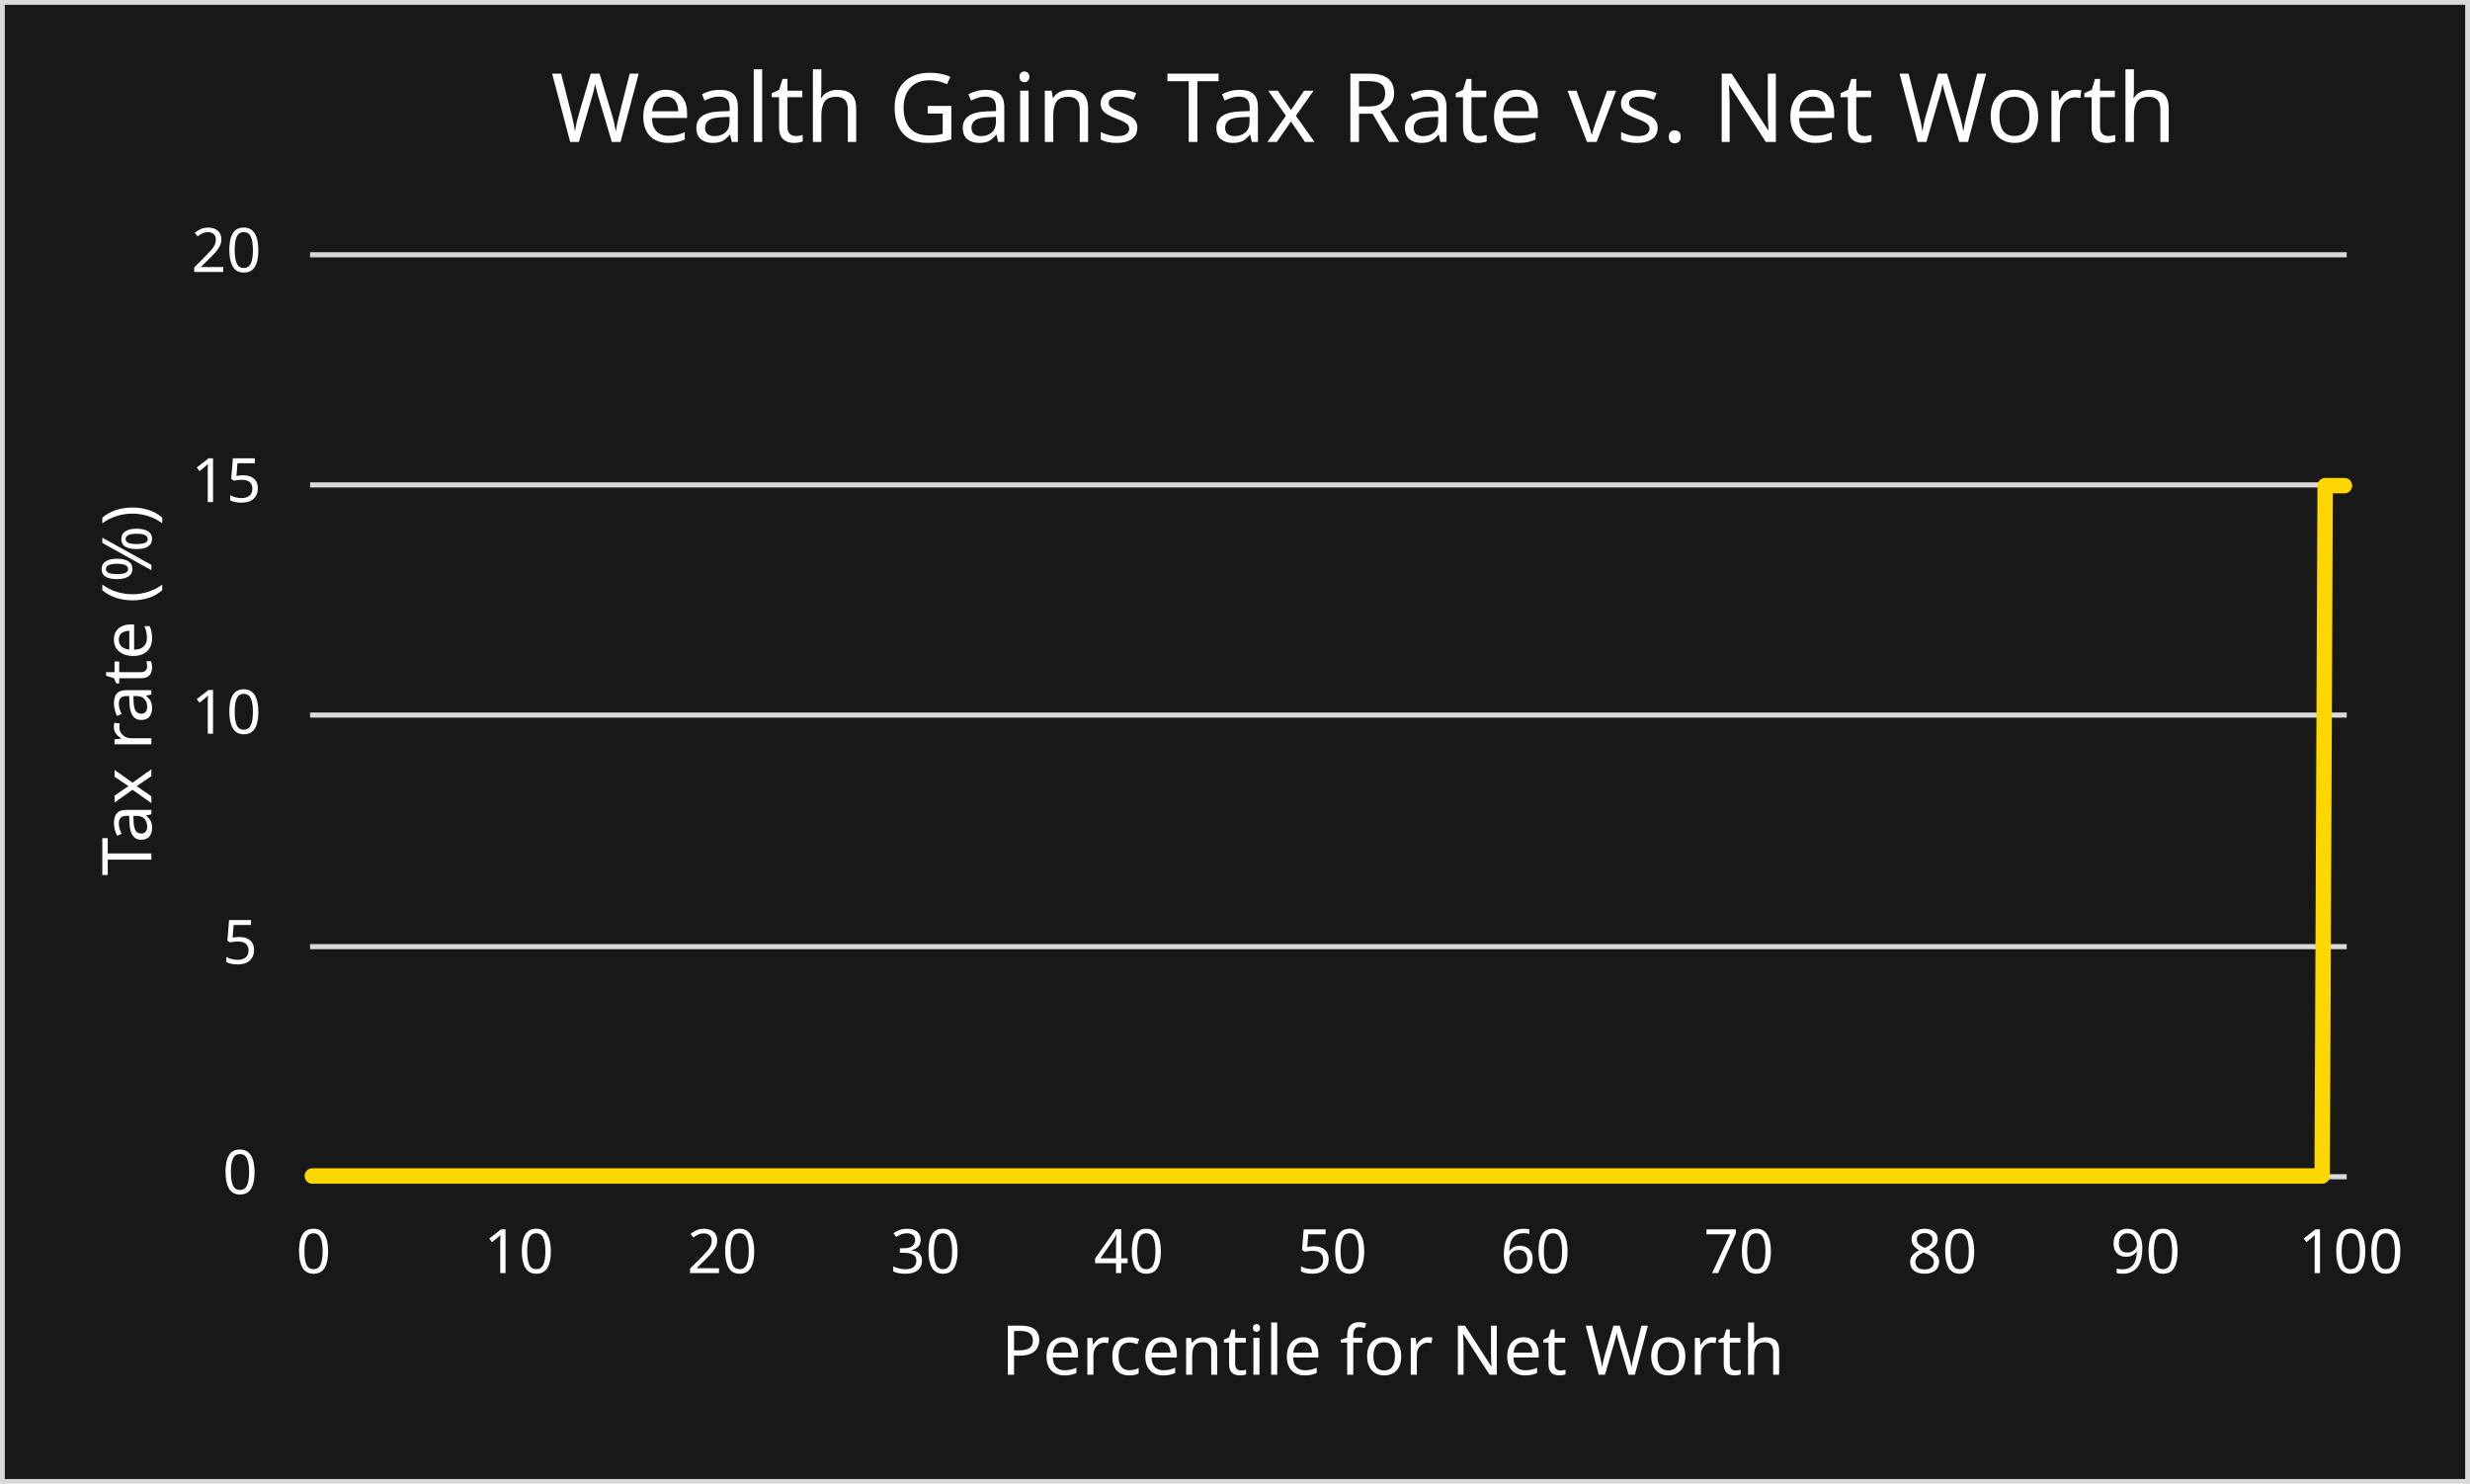
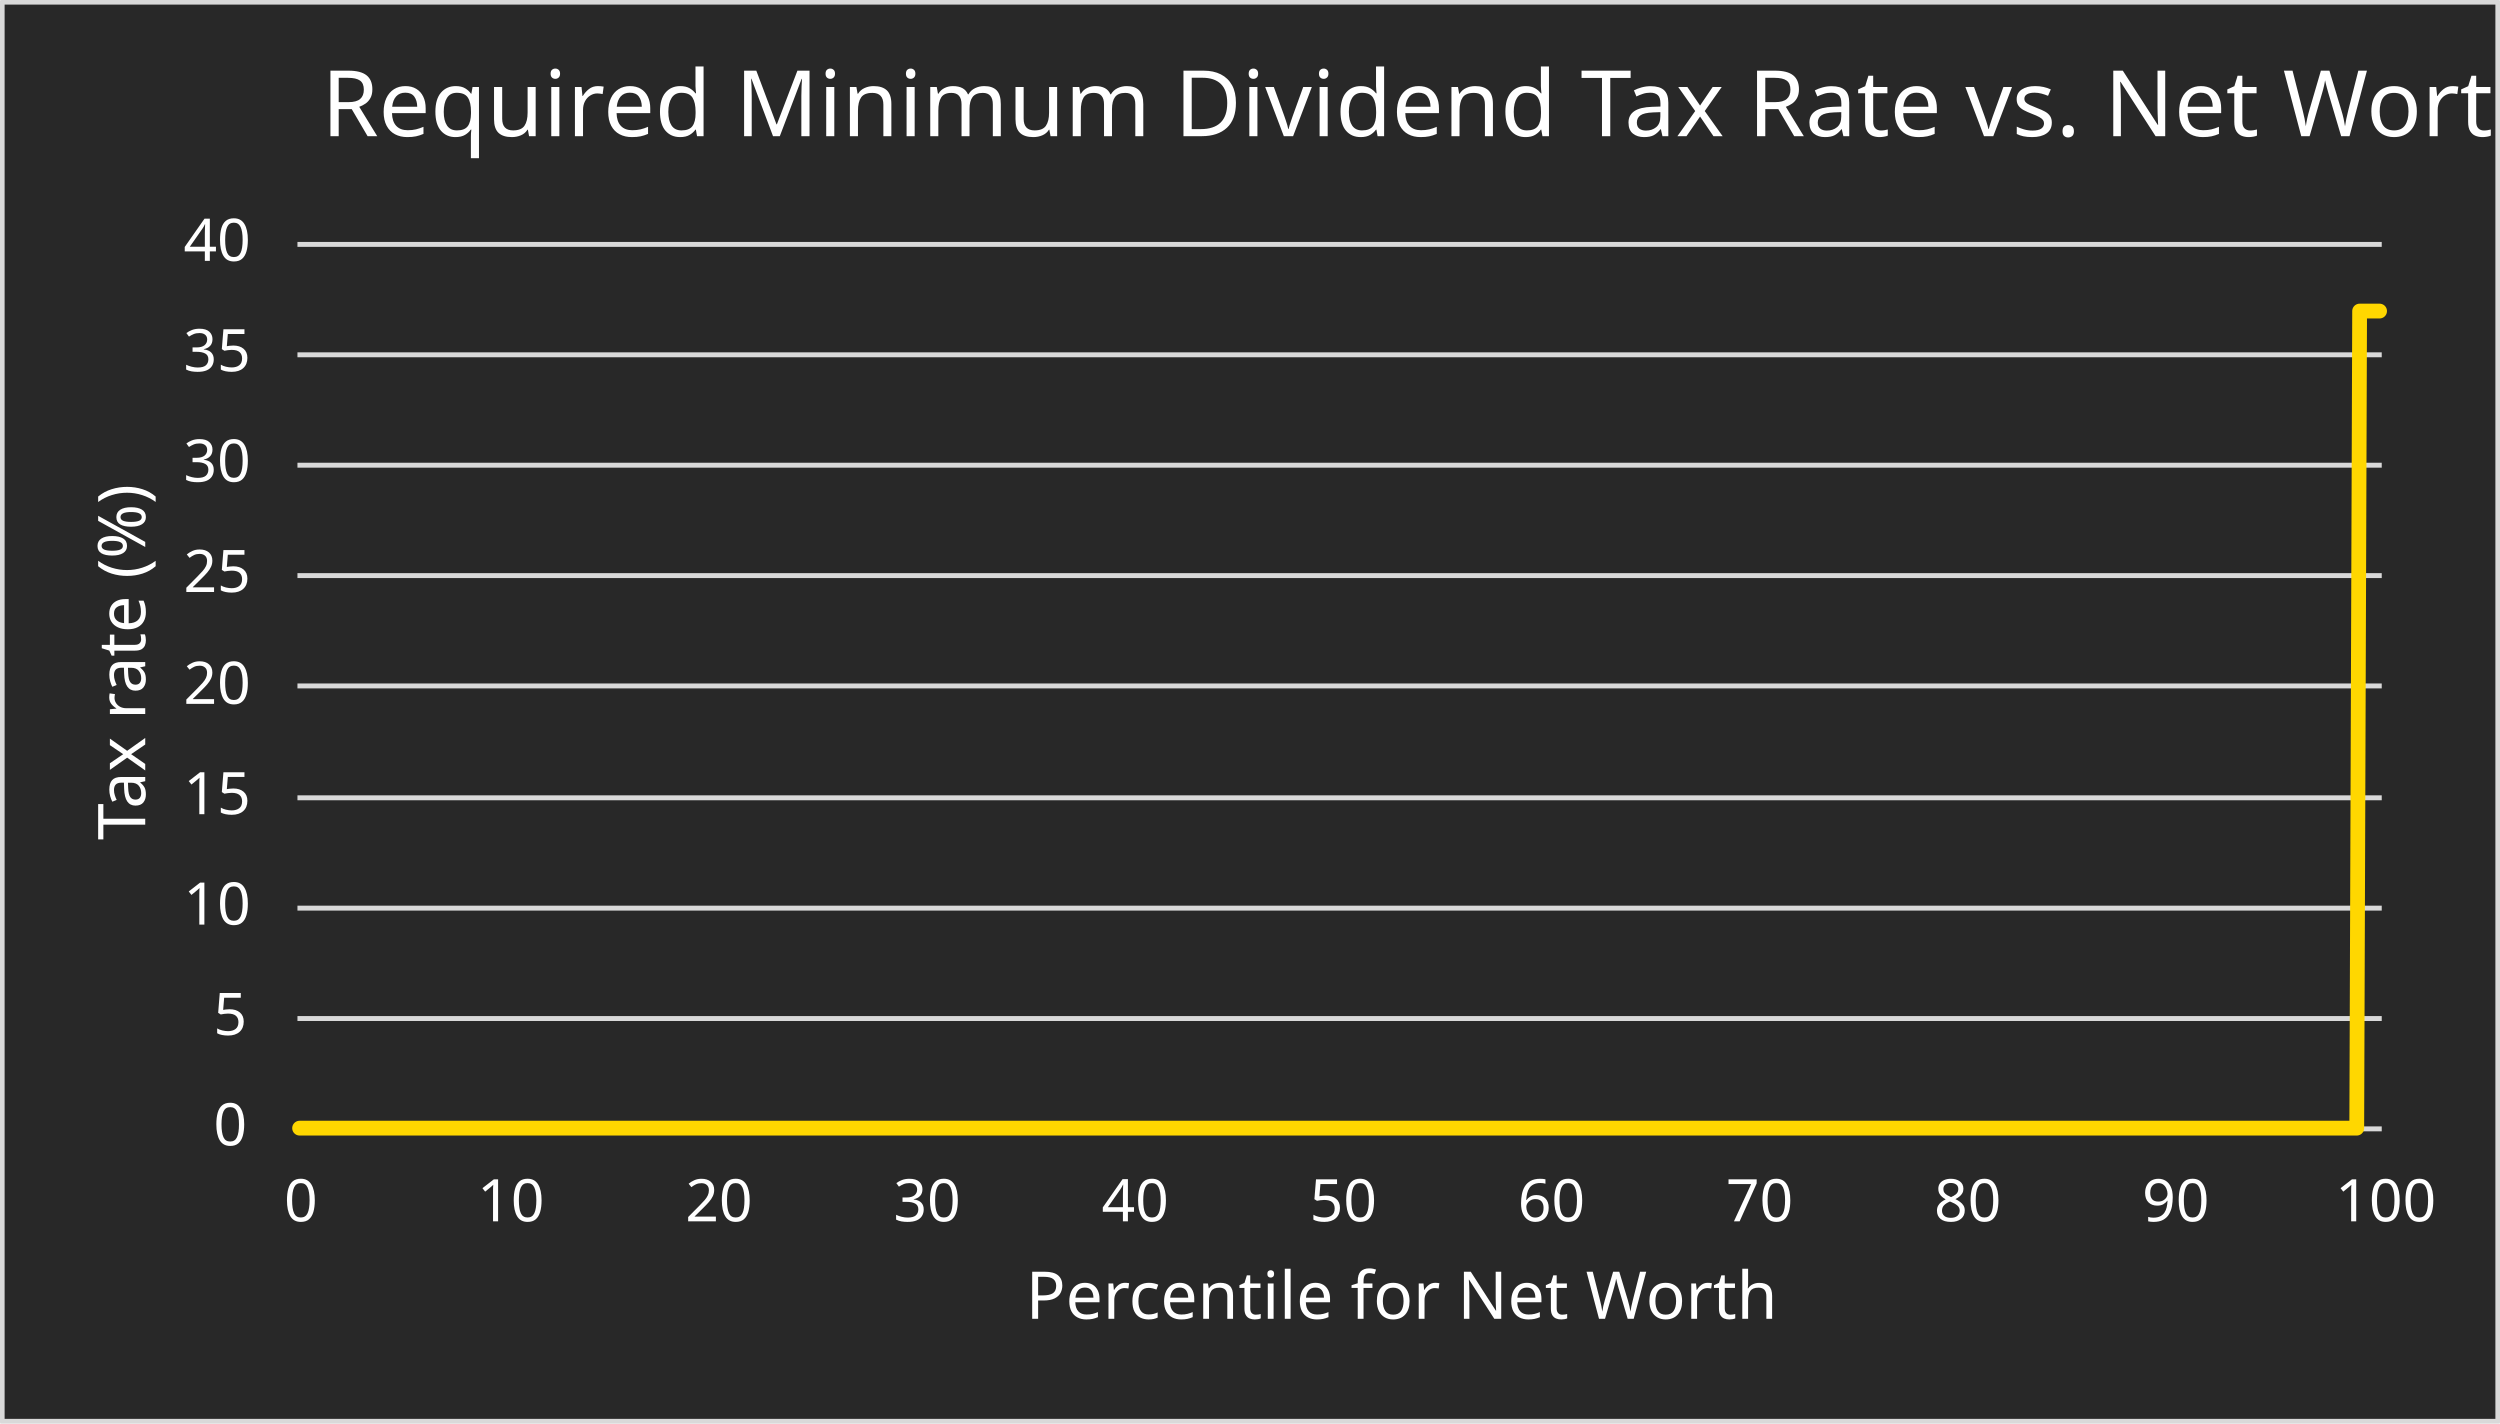
- <svg xmlns="http://www.w3.org/2000/svg" width="1653" height="993" xml:space="preserve" overflow="hidden">
+ <svg xmlns="http://www.w3.org/2000/svg" width="1744" height="993" xml:space="preserve" overflow="hidden">
  <defs>
    <clipPath id="clip0">
-       <rect x="616" y="173" width="1653" height="993" />
+       <rect x="616" y="173" width="1744" height="993" />
    </clipPath>
  </defs>
  <g clip-path="url(#clip0)" transform="translate(-616 -173)">
-     <rect x="617" y="174" width="1650" height="990" fill="#181818" />
+     <rect x="617" y="174" width="1741" height="990" fill="#282828" />
    <g>
-       <path d="M823.5 806.527 2186.5 806.527M823.5 651.522 2186.5 651.522M823.5 497.517 2186.5 497.517M823.5 343.5 2186.5 343.5" stroke="#D9D9D9" stroke-width="3.438" stroke-linejoin="round" stroke-miterlimit="10" fill="none" />
+       <path d="M823.5 883.529 2277.5 883.529M823.5 806.527 2277.5 806.527M823.5 729.524 2277.5 729.524M823.5 651.522 2277.5 651.522M823.5 574.519 2277.5 574.519M823.5 497.517 2277.5 497.517M823.5 420.514 2277.5 420.514M823.5 343.5 2277.5 343.5" stroke="#D9D9D9" stroke-width="3.438" stroke-linejoin="round" stroke-miterlimit="10" fill="none" />
    </g>
    <g>
-       <path d="M823.5 960.5 2186.5 960.5" stroke="#D9D9D9" stroke-width="3.438" stroke-linejoin="round" stroke-miterlimit="10" fill="none" fill-rule="evenodd" />
+       <path d="M823.5 960.5 2277.5 960.5" stroke="#D9D9D9" stroke-width="3.438" stroke-linejoin="round" stroke-miterlimit="10" fill="none" fill-rule="evenodd" />
    </g>
    <g>
-       <path d="M825 960 826.027 960 827.027 960 829.027 960 830.027 960 831.027 960 833.027 960 834.027 960 835.027 960 837.027 960 838.027 960 840.028 960 841.028 960 842.028 960 844.028 960 845.028 960 846.028 960 848.028 960 849.028 960 850.028 960 852.028 960 853.028 960 854.028 960 856.028 960 857.028 960 859.028 960 860.028 960 861.028 960 863.028 960 864.028 960 865.028 960 867.028 960 868.029 960 869.029 960 871.029 960 872.029 960 874.029 960 875.029 960 876.029 960 878.029 960 879.029 960 880.029 960 882.029 960 883.029 960 884.029 960 886.029 960 887.029 960 889.029 960 890.029 960 891.029 960 893.029 960 894.029 960 895.029 960 897.029 960 898.029 960 899.029 960 901.03 960 902.03 960 903.03 960 905.03 960 906.03 960 908.03 960 909.03 960 910.03 960 912.03 960 913.03 960 914.03 960 916.03 960 917.03 960 918.03 960 920.03 960 921.03 960 923.03 960 924.03 960 925.03 960 927.03 960 928.03 960 929.03 960 931.031 960 932.031 960 933.031 960 935.031 960 936.031 960 937.031 960 939.031 960 940.031 960 942.031 960 943.031 960 944.031 960 946.031 960 947.031 960 948.031 960 950.031 960 951.031 960 952.031 960 954.031 960 955.031 960 957.031 960 958.031 960 959.031 960 961.031 960 962.032 960 963.032 960 965.032 960 966.032 960 967.032 960 969.032 960 970.032 960 972.032 960 973.032 960 974.032 960 976.032 960 977.032 960 978.032 960 980.032 960 981.032 960 982.032 960 984.032 960 985.032 960 986.032 960 988.032 960 989.032 960 991.033 960 992.033 960 993.033 960 995.033 960 996.033 960 997.033 960 999.033 960 1000.03 960 1001.03 960 1003.03 960 1004.03 960 1006.03 960 1007.03 960 1008.03 960 1010.03 960 1011.03 960 1012.03 960 1014.03 960 1015.03 960 1016.03 960 1018.03 960 1019.03 960 1020.03 960 1022.03 960 1023.03 960 1025.03 960 1026.03 960 1027.03 960 1029.03 960 1030.03 960 1031.03 960 1033.03 960 1034.03 960 1035.03 960 1037.03 960 1038.03 960 1040.03 960 1041.03 960 1042.03 960 1044.03 960 1045.03 960 1046.03 960 1048.03 960 1049.03 960 1050.03 960 1052.03 960 1053.03 960 1055.03 960 1056.03 960 1057.03 960 1059.03 960 1060.03 960 1061.03 960 1063.03 960 1064.03 960 1065.03 960 1067.04 960 1068.04 960 1069.04 960 1071.04 960 1072.04 960 1074.04 960 1075.04 960 1076.04 960 1078.04 960 1079.04 960 1080.04 960 1082.04 960 1083.04 960 1084.04 960 1086.04 960 1087.04 960 1089.04 960 1090.04 960 1091.04 960 1093.04 960 1094.04 960 1095.04 960 1097.04 960 1098.04 960 1099.04 960 1101.04 960 1102.04 960 1104.04 960 1105.04 960 1106.04 960 1108.04 960 1109.04 960 1110.04 960 1112.04 960 1113.04 960 1114.04 960 1116.04 960 1117.04 960 1118.04 960 1120.04 960 1121.04 960 1123.04 960 1124.04 960 1125.04 960 1127.04 960 1128.04 960 1129.04 960 1131.04 960 1132.04 960 1133.04 960 1135.04 960 1136.04 960 1138.04 960 1139.04 960 1140.04 960 1142.04 960 1143.04 960 1144.04 960 1146.04 960 1147.04 960 1148.04 960 1150.04 960 1151.04 960 1152.04 960 1154.04 960 1155.04 960 1157.04 960 1158.04 960 1159.04 960 1161.04 960 1162.04 960 1163.04 960 1165.04 960 1166.04 960 1167.04 960 1169.04 960 1170.04 960 1172.04 960 1173.04 960 1174.04 960 1176.04 960 1177.04 960 1178.04 960 1180.04 960 1181.04 960 1182.04 960 1184.04 960 1185.04 960 1187.04 960 1188.04 960 1189.04 960 1191.04 960 1192.04 960 1193.04 960 1195.04 960 1196.04 960 1197.04 960 1199.04 960 1200.04 960 1201.04 960 1203.04 960 1204.04 960 1206.04 960 1207.04 960 1208.04 960 1210.04 960 1211.04 960 1212.04 960 1214.04 960 1215.04 960 1216.04 960 1218.04 960 1219.04 960 1221.04 960 1222.04 960 1223.04 960 1225.04 960 1226.04 960 1227.04 960 1229.04 960 1230.04 960 1231.04 960 1233.04 960 1234.04 960 1236.04 960 1237.04 960 1238.04 960 1240.04 960 1241.04 960 1242.04 960 1244.04 960 1245.04 960 1246.04 960 1248.04 960 1249.04 960 1250.04 960 1252.04 960 1253.04 960 1255.04 960 1256.04 960 1257.04 960 1259.04 960 1260.04 960 1261.04 960 1263.04 960 1264.04 960 1265.04 960 1267.04 960 1268.04 960 1270.04 960 1271.04 960 1272.04 960 1274.04 960 1275.04 960 1276.04 960 1278.04 960 1279.04 960 1280.04 960 1282.04 960 1283.04 960 1284.04 960 1286.04 960 1287.04 960 1289.04 960 1290.04 960 1291.04 960 1293.04 960 1294.04 960 1295.04 960 1297.04 960 1298.04 960 1299.04 960 1301.04 960 1302.04 960 1304.04 960 1305.04 960 1306.04 960 1308.04 960 1309.04 960 1310.04 960 1312.04 960 1313.04 960 1314.04 960 1316.04 960 1317.04 960 1319.04 960 1320.04 960 1321.04 960 1323.04 960 1324.04 960 1325.04 960 1327.04 960 1328.04 960 1329.04 960 1331.04 960 1332.04 960 1333.04 960 1335.04 960 1336.04 960 1338.04 960 1339.04 960 1340.04 960 1342.04 960 1343.04 960 1344.04 960 1346.04 960 1347.04 960 1348.04 960 1350.04 960 1351.04 960 1353.04 960 1354.04 960 1355.04 960 1357.04 960 1358.04 960 1359.04 960 1361.04 960 1362.04 960 1363.04 960 1365.04 960 1366.04 960 1367.04 960 1369.04 960 1370.04 960 1372.04 960 1373.05 960 1374.05 960 1376.05 960 1377.05 960 1378.05 960 1380.05 960 1381.05 960 1382.05 960 1384.05 960 1385.05 960 1387.05 960 1388.05 960 1389.05 960 1391.05 960 1392.05 960 1393.05 960 1395.05 960 1396.05 960 1397.05 960 1399.05 960 1400.05 960 1402.05 960 1403.05 960 1404.05 960 1406.05 960 1407.05 960 1408.05 960 1410.05 960 1411.05 960 1412.05 960 1414.05 960 1415.05 960 1416.05 960 1418.05 960 1419.05 960 1421.05 960 1422.05 960 1423.05 960 1425.05 960 1426.05 960 1427.05 960 1429.05 960 1430.05 960 1431.05 960 1433.05 960 1434.05 960 1436.05 960 1437.05 960 1438.05 960 1440.05 960 1441.05 960 1442.05 960 1444.05 960 1445.05 960 1446.05 960 1448.05 960 1449.05 960 1451.05 960 1452.05 960 1453.05 960 1455.05 960 1456.05 960 1457.05 960 1459.05 960 1460.05 960 1461.05 960 1463.05 960 1464.05 960 1465.05 960 1467.05 960 1468.05 960 1470.05 960 1471.05 960 1472.05 960 1474.05 960 1475.05 960 1476.05 960 1478.05 960 1479.05 960 1480.05 960 1482.05 960 1483.05 960 1485.05 960 1486.05 960 1487.05 960 1489.05 960 1490.05 960 1491.05 960 1493.05 960 1494.05 960 1495.05 960 1497.05 960 1498.05 960 1499.05 960 1501.05 960 1502.05 960 1504.05 960 1505.05 960 1506.05 960 1508.05 960 1509.05 960 1510.05 960 1512.05 960 1513.05 960 1514.05 960 1516.05 960 1517.05 960 1519.05 960 1520.05 960 1521.05 960 1523.05 960 1524.05 960 1525.05 960 1527.05 960 1528.05 960 1529.05 960 1531.05 960 1532.05 960 1534.05 960 1535.05 960 1536.05 960 1538.05 960 1539.05 960 1540.05 960 1542.05 960 1543.05 960 1544.05 960 1546.05 960 1547.05 960 1548.05 960 1550.05 960 1551.05 960 1553.05 960 1554.05 960 1555.05 960 1557.05 960 1558.05 960 1559.05 960 1561.05 960 1562.05 960 1563.05 960 1565.05 960 1566.05 960 1568.05 960 1569.05 960 1570.05 960 1572.05 960 1573.05 960 1574.05 960 1576.05 960 1577.05 960 1578.05 960 1580.05 960 1581.05 960 1582.05 960 1584.05 960 1585.05 960 1587.05 960 1588.05 960 1589.05 960 1591.05 960 1592.05 960 1593.05 960 1595.05 960 1596.05 960 1597.05 960 1599.05 960 1600.05 960 1602.05 960 1603.05 960 1604.05 960 1606.05 960 1607.05 960 1608.05 960 1610.05 960 1611.05 960 1612.05 960 1614.05 960 1615.05 960 1617.05 960 1618.05 960 1619.05 960 1621.05 960 1622.05 960 1623.05 960 1625.05 960 1626.05 960 1627.05 960 1629.05 960 1630.05 960 1631.05 960 1633.05 960 1634.05 960 1636.05 960 1637.05 960 1638.05 960 1640.05 960 1641.05 960 1642.05 960 1644.05 960 1645.05 960 1646.05 960 1648.05 960 1649.05 960 1651.05 960 1652.05 960 1653.05 960 1655.05 960 1656.05 960 1657.05 960 1659.05 960 1660.05 960 1661.05 960 1663.05 960 1664.05 960 1666.05 960 1667.05 960 1668.05 960 1670.05 960 1671.05 960 1672.05 960 1674.05 960 1675.05 960 1676.05 960 1678.06 960 1679.06 960 1680.06 960 1682.06 960 1683.06 960 1685.06 960 1686.06 960 1687.06 960 1689.06 960 1690.06 960 1691.06 960 1693.06 960 1694.06 960 1695.06 960 1697.06 960 1698.06 960 1700.06 960 1701.06 960 1702.06 960 1704.06 960 1705.06 960 1706.06 960 1708.06 960 1709.06 960 1710.06 960 1712.06 960 1713.06 960 1714.06 960 1716.06 960 1717.06 960 1719.06 960 1720.06 960 1721.06 960 1723.06 960 1724.06 960 1725.06 960 1727.06 960 1728.06 960 1729.06 960 1731.06 960 1732.06 960 1734.06 960 1735.06 960 1736.06 960 1738.06 960 1739.06 960 1740.06 960 1742.06 960 1743.06 960 1744.06 960 1746.06 960 1747.06 960 1749.06 960 1750.06 960 1751.06 960 1753.06 960 1754.06 960 1755.06 960 1757.06 960 1758.06 960 1759.06 960 1761.06 960 1762.06 960 1763.06 960 1765.06 960 1766.06 960 1768.06 960 1769.06 960 1770.06 960 1772.06 960 1773.06 960 1774.06 960 1776.06 960 1777.06 960 1778.06 960 1780.06 960 1781.06 960 1783.06 960 1784.06 960 1785.06 960 1787.06 960 1788.06 960 1789.06 960 1791.06 960 1792.06 960 1793.06 960 1795.06 960 1796.06 960 1797.06 960 1799.06 960 1800.06 960 1802.06 960 1803.06 960 1804.06 960 1806.06 960 1807.06 960 1808.06 960 1810.06 960 1811.06 960 1812.06 960 1814.06 960 1815.06 960 1817.06 960 1818.06 960 1819.06 960 1821.06 960 1822.06 960 1823.06 960 1825.06 960 1826.06 960 1827.06 960 1829.06 960 1830.06 960 1832.06 960 1833.06 960 1834.06 960 1836.06 960 1837.06 960 1838.06 960 1840.06 960 1841.06 960 1842.06 960 1844.06 960 1845.06 960 1846.06 960 1848.06 960 1849.06 960 1851.06 960 1852.06 960 1853.06 960 1855.06 960 1856.06 960 1857.06 960 1859.06 960 1860.06 960 1861.06 960 1863.06 960 1864.06 960 1866.06 960 1867.06 960 1868.06 960 1870.06 960 1871.06 960 1872.06 960 1874.06 960 1875.06 960 1876.06 960 1878.06 960 1879.06 960 1881.06 960 1882.06 960 1883.06 960 1885.06 960 1886.06 960 1887.06 960 1889.06 960 1890.06 960 1891.06 960 1893.06 960 1894.06 960 1895.06 960 1897.06 960 1898.06 960 1900.06 960 1901.06 960 1902.06 960 1904.06 960 1905.06 960 1906.06 960 1908.06 960 1909.06 960 1910.06 960 1912.06 960 1913.06 960 1915.06 960 1916.06 960 1917.06 960 1919.06 960 1920.06 960 1921.06 960 1923.06 960 1924.06 960 1925.06 960 1927.06 960 1928.06 960 1929.06 960 1931.06 960 1932.06 960 1934.06 960 1935.06 960 1936.06 960 1938.06 960 1939.06 960 1940.06 960 1942.06 960 1943.06 960 1944.06 960 1946.06 960 1947.06 960 1949.06 960 1950.06 960 1951.06 960 1953.06 960 1954.06 960 1955.06 960 1957.06 960 1958.06 960 1959.06 960 1961.06 960 1962.06 960 1964.06 960 1965.06 960 1966.06 960 1968.06 960 1969.06 960 1970.06 960 1972.06 960 1973.06 960 1974.06 960 1976.06 960 1977.06 960 1978.06 960 1980.06 960 1981.06 960 1983.07 960 1984.07 960 1985.07 960 1987.07 960 1988.07 960 1989.07 960 1991.07 960 1992.07 960 1993.07 960 1995.07 960 1996.07 960 1998.07 960 1999.07 960 2000.07 960 2002.07 960 2003.07 960 2004.07 960 2006.07 960 2007.07 960 2008.07 960 2010.07 960 2011.07 960 2012.07 960 2014.07 960 2015.07 960 2017.07 960 2018.07 960 2019.07 960 2021.07 960 2022.07 960 2023.07 960 2025.07 960 2026.07 960 2027.07 960 2029.07 960 2030.07 960 2032.07 960 2033.07 960 2034.07 960 2036.07 960 2037.07 960 2038.07 960 2040.07 960 2041.07 960 2042.07 960 2044.07 960 2045.07 960 2047.07 960 2048.07 960 2049.07 960 2051.07 960 2052.07 960 2053.07 960 2055.07 960 2056.07 960 2057.07 960 2059.07 960 2060.07 960 2061.07 960 2063.07 960 2064.07 960 2066.07 960 2067.07 960 2068.07 960 2070.07 960 2071.07 960 2072.07 960 2074.07 960 2075.07 960 2076.07 960 2078.07 960 2079.07 960 2081.07 960 2082.07 960 2083.07 960 2085.07 960 2086.07 960 2087.07 960 2089.07 960 2090.07 960 2091.07 960 2093.07 960 2094.07 960 2096.07 960 2097.07 960 2098.07 960 2100.07 960 2101.07 960 2102.07 960 2104.07 960 2105.07 960 2106.07 960 2108.07 960 2109.07 960 2110.07 960 2112.07 960 2113.07 960 2115.07 960 2116.07 960 2117.07 960 2119.07 960 2120.07 960 2121.07 960 2123.07 960 2124.07 960 2125.07 960 2127.07 960 2128.07 960 2130.07 960 2131.07 960 2132.07 960 2134.07 960 2135.07 960 2136.07 960 2138.07 960 2139.07 960 2140.07 960 2142.07 960 2143.07 960 2144.07 960 2146.07 960 2147.07 960 2149.07 960 2150.07 960 2151.07 960 2153.07 960 2154.07 960 2155.07 960 2157.07 960 2158.07 960 2159.07 960 2161.07 960 2162.07 960 2164.07 960 2165.07 960 2166.07 960 2168.07 960 2169.07 960 2170.07 960 2172.07 498 2173.07 498 2174.07 498 2176.07 498 2177.07 498 2179.07 498 2180.07 498 2181.07 498 2183.07 498 2184.07 498 2185 498" stroke="#FFD700" stroke-width="10.312" stroke-linecap="round" stroke-linejoin="round" stroke-miterlimit="10" fill="none" />
+       <path d="M825 960 826.027 960 827.027 960 829.027 960 830.027 960 832.027 960 833.027 960 835.027 960 836.027 960 838.027 960 839.028 960 841.028 960 842.028 960 843.028 960 845.028 960 846.028 960 848.028 960 849.028 960 851.028 960 852.028 960 854.028 960 855.028 960 857.028 960 858.028 960 859.028 960 861.028 960 862.028 960 864.028 960 865.028 960 867.028 960 868.029 960 870.029 960 871.029 960 873.029 960 874.029 960 875.029 960 877.029 960 878.029 960 880.029 960 881.029 960 883.029 960 884.029 960 886.029 960 887.029 960 888.029 960 890.029 960 891.029 960 893.029 960 894.029 960 896.029 960 897.029 960 899.029 960 900.03 960 902.03 960 903.03 960 904.03 960 906.03 960 907.03 960 909.03 960 910.03 960 912.03 960 913.03 960 915.03 960 916.03 960 918.03 960 919.03 960 920.03 960 922.03 960 923.03 960 925.03 960 926.03 960 928.03 960 929.03 960 931.031 960 932.031 960 933.031 960 935.031 960 936.031 960 938.031 960 939.031 960 941.031 960 942.031 960 944.031 960 945.031 960 947.031 960 948.031 960 949.031 960 951.031 960 952.031 960 954.031 960 955.031 960 957.031 960 958.031 960 960.031 960 961.031 960 963.032 960 964.032 960 965.032 960 967.032 960 968.032 960 970.032 960 971.032 960 973.032 960 974.032 960 976.032 960 977.032 960 978.032 960 980.032 960 981.032 960 983.032 960 984.032 960 986.032 960 987.032 960 989.032 960 990.032 960 992.033 960 993.033 960 994.033 960 996.033 960 997.033 960 999.033 960 1000.03 960 1002.03 960 1003.03 960 1005.03 960 1006.03 960 1008.03 960 1009.03 960 1010.03 960 1012.03 960 1013.03 960 1015.03 960 1016.03 960 1018.03 960 1019.03 960 1021.03 960 1022.03 960 1023.03 960 1025.03 960 1026.03 960 1028.03 960 1029.03 960 1031.03 960 1032.03 960 1034.03 960 1035.03 960 1037.03 960 1038.03 960 1039.03 960 1041.03 960 1042.03 960 1044.03 960 1045.03 960 1047.03 960 1048.03 960 1050.03 960 1051.03 960 1053.03 960 1054.03 960 1055.03 960 1057.03 960 1058.03 960 1060.03 960 1061.03 960 1063.03 960 1064.03 960 1066.03 960 1067.04 960 1068.04 960 1070.04 960 1071.04 960 1073.04 960 1074.04 960 1076.04 960 1077.04 960 1079.04 960 1080.04 960 1082.04 960 1083.04 960 1084.04 960 1086.04 960 1087.04 960 1089.04 960 1090.04 960 1092.04 960 1093.04 960 1095.04 960 1096.04 960 1098.04 960 1099.04 960 1100.04 960 1102.04 960 1103.04 960 1105.04 960 1106.04 960 1108.04 960 1109.04 960 1111.04 960 1112.04 960 1114.04 960 1115.04 960 1116.04 960 1118.04 960 1119.04 960 1121.04 960 1122.04 960 1124.04 960 1125.04 960 1127.04 960 1128.04 960 1129.04 960 1131.04 960 1132.04 960 1134.04 960 1135.04 960 1137.04 960 1138.04 960 1140.04 960 1141.04 960 1143.04 960 1144.04 960 1145.04 960 1147.04 960 1148.04 960 1150.04 960 1151.04 960 1153.04 960 1154.04 960 1156.04 960 1157.04 960 1159.04 960 1160.04 960 1161.04 960 1163.04 960 1164.04 960 1166.04 960 1167.04 960 1169.04 960 1170.04 960 1172.04 960 1173.04 960 1174.04 960 1176.04 960 1177.04 960 1179.04 960 1180.04 960 1182.04 960 1183.04 960 1185.04 960 1186.04 960 1188.04 960 1189.04 960 1190.04 960 1192.04 960 1193.04 960 1195.04 960 1196.04 960 1198.04 960 1199.04 960 1201.04 960 1202.04 960 1204.04 960 1205.04 960 1206.04 960 1208.04 960 1209.04 960 1211.04 960 1212.04 960 1214.04 960 1215.04 960 1217.04 960 1218.04 960 1219.04 960 1221.04 960 1222.04 960 1224.04 960 1225.04 960 1227.04 960 1228.04 960 1230.04 960 1231.04 960 1233.04 960 1234.04 960 1235.04 960 1237.04 960 1238.04 960 1240.04 960 1241.04 960 1243.04 960 1244.04 960 1246.04 960 1247.04 960 1249.04 960 1250.04 960 1251.04 960 1253.04 960 1254.04 960 1256.04 960 1257.04 960 1259.04 960 1260.04 960 1262.04 960 1263.04 960 1264.04 960 1266.04 960 1267.04 960 1269.04 960 1270.04 960 1272.04 960 1273.04 960 1275.04 960 1276.04 960 1278.04 960 1279.04 960 1280.04 960 1282.04 960 1283.04 960 1285.04 960 1286.04 960 1288.04 960 1289.04 960 1291.04 960 1292.04 960 1294.04 960 1295.04 960 1296.04 960 1298.04 960 1299.04 960 1301.04 960 1302.04 960 1304.04 960 1305.04 960 1307.04 960 1308.04 960 1309.04 960 1311.04 960 1312.04 960 1314.04 960 1315.04 960 1317.04 960 1318.04 960 1320.04 960 1321.04 960 1323.04 960 1324.04 960 1325.04 960 1327.04 960 1328.04 960 1330.04 960 1331.04 960 1333.04 960 1334.04 960 1336.04 960 1337.04 960 1339.04 960 1340.04 960 1341.04 960 1343.04 960 1344.04 960 1346.04 960 1347.04 960 1349.04 960 1350.04 960 1352.04 960 1353.04 960 1355.04 960 1356.04 960 1357.04 960 1359.04 960 1360.04 960 1362.04 960 1363.04 960 1365.04 960 1366.04 960 1368.04 960 1369.04 960 1370.04 960 1372.04 960 1373.05 960 1375.05 960 1376.05 960 1378.05 960 1379.05 960 1381.05 960 1382.05 960 1384.05 960 1385.05 960 1386.05 960 1388.05 960 1389.05 960 1391.05 960 1392.05 960 1394.05 960 1395.05 960 1397.05 960 1398.05 960 1400.05 960 1401.05 960 1402.05 960 1404.05 960 1405.05 960 1407.05 960 1408.05 960 1410.05 960 1411.05 960 1413.05 960 1414.05 960 1415.05 960 1417.05 960 1418.05 960 1420.05 960 1421.05 960 1423.05 960 1424.05 960 1426.05 960 1427.05 960 1429.05 960 1430.05 960 1431.05 960 1433.05 960 1434.05 960 1436.05 960 1437.05 960 1439.05 960 1440.05 960 1442.05 960 1443.05 960 1445.05 960 1446.05 960 1447.05 960 1449.05 960 1450.05 960 1452.05 960 1453.05 960 1455.05 960 1456.05 960 1458.05 960 1459.05 960 1460.05 960 1462.05 960 1463.05 960 1465.05 960 1466.05 960 1468.05 960 1469.05 960 1471.05 960 1472.05 960 1474.05 960 1475.05 960 1476.05 960 1478.05 960 1479.05 960 1481.05 960 1482.05 960 1484.05 960 1485.05 960 1487.05 960 1488.05 960 1490.05 960 1491.05 960 1492.05 960 1494.05 960 1495.05 960 1497.05 960 1498.05 960 1500.05 960 1501.05 960 1503.05 960 1504.05 960 1505.05 960 1507.05 960 1508.05 960 1510.05 960 1511.05 960 1513.05 960 1514.05 960 1516.05 960 1517.05 960 1519.05 960 1520.05 960 1521.05 960 1523.05 960 1524.05 960 1526.05 960 1527.05 960 1529.05 960 1530.05 960 1532.05 960 1533.05 960 1535.05 960 1536.05 960 1537.05 960 1539.05 960 1540.05 960 1542.05 960 1543.05 960 1545.05 960 1546.05 960 1548.05 960 1549.05 960 1550.05 960 1552.05 960 1553.05 960 1555.05 960 1556.05 960 1558.05 960 1559.05 960 1561.05 960 1562.05 960 1564.05 960 1565.05 960 1566.05 960 1568.05 960 1569.05 960 1571.05 960 1572.05 960 1574.05 960 1575.05 960 1577.05 960 1578.05 960 1580.05 960 1581.05 960 1582.05 960 1584.05 960 1585.05 960 1587.05 960 1588.05 960 1590.05 960 1591.05 960 1593.05 960 1594.05 960 1596.05 960 1597.05 960 1598.05 960 1600.05 960 1601.05 960 1603.05 960 1604.05 960 1606.05 960 1607.05 960 1609.05 960 1610.05 960 1611.05 960 1613.05 960 1614.05 960 1616.05 960 1617.05 960 1619.05 960 1620.05 960 1622.05 960 1623.05 960 1625.05 960 1626.05 960 1627.05 960 1629.05 960 1630.05 960 1632.05 960 1633.05 960 1635.05 960 1636.05 960 1638.05 960 1639.05 960 1641.05 960 1642.05 960 1643.05 960 1645.05 960 1646.05 960 1648.05 960 1649.05 960 1651.05 960 1652.05 960 1654.05 960 1655.05 960 1656.05 960 1658.05 960 1659.05 960 1661.05 960 1662.05 960 1664.05 960 1665.05 960 1667.05 960 1668.05 960 1670.05 960 1671.05 960 1672.05 960 1674.05 960 1675.05 960 1677.05 960 1678.06 960 1680.06 960 1681.06 960 1683.06 960 1684.06 960 1686.06 960 1687.06 960 1688.06 960 1690.06 960 1691.06 960 1693.06 960 1694.06 960 1696.06 960 1697.06 960 1699.06 960 1700.06 960 1701.06 960 1703.06 960 1704.06 960 1706.06 960 1707.06 960 1709.06 960 1710.06 960 1712.06 960 1713.06 960 1715.06 960 1716.06 960 1717.06 960 1719.06 960 1720.06 960 1722.06 960 1723.06 960 1725.06 960 1726.06 960 1728.06 960 1729.06 960 1731.06 960 1732.06 960 1733.06 960 1735.06 960 1736.06 960 1738.06 960 1739.06 960 1741.06 960 1742.06 960 1744.06 960 1745.06 960 1746.06 960 1748.06 960 1749.06 960 1751.06 960 1752.06 960 1754.06 960 1755.06 960 1757.06 960 1758.06 960 1760.06 960 1761.06 960 1762.06 960 1764.06 960 1765.06 960 1767.06 960 1768.06 960 1770.06 960 1771.06 960 1773.06 960 1774.06 960 1776.06 960 1777.06 960 1778.06 960 1780.06 960 1781.06 960 1783.06 960 1784.06 960 1786.06 960 1787.06 960 1789.06 960 1790.06 960 1791.06 960 1793.06 960 1794.06 960 1796.06 960 1797.06 960 1799.06 960 1800.06 960 1802.06 960 1803.06 960 1805.06 960 1806.06 960 1807.06 960 1809.06 960 1810.06 960 1812.06 960 1813.06 960 1815.06 960 1816.06 960 1818.06 960 1819.06 960 1821.06 960 1822.06 960 1823.06 960 1825.06 960 1826.06 960 1828.06 960 1829.06 960 1831.06 960 1832.06 960 1834.06 960 1835.06 960 1837.06 960 1838.06 960 1839.06 960 1841.06 960 1842.06 960 1844.06 960 1845.06 960 1847.06 960 1848.06 960 1850.06 960 1851.06 960 1852.06 960 1854.06 960 1855.06 960 1857.06 960 1858.06 960 1860.06 960 1861.06 960 1863.06 960 1864.06 960 1866.06 960 1867.06 960 1868.06 960 1870.06 960 1871.06 960 1873.06 960 1874.06 960 1876.06 960 1877.06 960 1879.06 960 1880.06 960 1882.06 960 1883.06 960 1884.06 960 1886.06 960 1887.06 960 1889.06 960 1890.06 960 1892.06 960 1893.06 960 1895.06 960 1896.06 960 1897.06 960 1899.06 960 1900.06 960 1902.06 960 1903.06 960 1905.06 960 1906.06 960 1908.06 960 1909.06 960 1911.06 960 1912.06 960 1913.06 960 1915.06 960 1916.06 960 1918.06 960 1919.06 960 1921.06 960 1922.06 960 1924.06 960 1925.06 960 1927.06 960 1928.06 960 1929.06 960 1931.06 960 1932.06 960 1934.06 960 1935.06 960 1937.06 960 1938.06 960 1940.06 960 1941.06 960 1942.06 960 1944.06 960 1945.06 960 1947.06 960 1948.06 960 1950.06 960 1951.06 960 1953.06 960 1954.06 960 1956.06 960 1957.06 960 1958.06 960 1960.06 960 1961.06 960 1963.06 960 1964.06 960 1966.06 960 1967.06 960 1969.06 960 1970.06 960 1972.06 960 1973.06 960 1974.06 960 1976.06 960 1977.06 960 1979.06 960 1980.06 960 1982.07 960 1983.07 960 1985.07 960 1986.07 960 1987.07 960 1989.07 960 1990.07 960 1992.07 960 1993.07 960 1995.07 960 1996.07 960 1998.07 960 1999.07 960 2001.07 960 2002.07 960 2003.07 960 2005.07 960 2006.07 960 2008.07 960 2009.07 960 2011.07 960 2012.07 960 2014.07 960 2015.07 960 2017.07 960 2018.07 960 2019.07 960 2021.07 960 2022.07 960 2024.07 960 2025.07 960 2027.07 960 2028.07 960 2030.07 960 2031.07 960 2033.07 960 2034.07 960 2035.07 960 2037.07 960 2038.07 960 2040.07 960 2041.07 960 2043.07 960 2044.07 960 2046.07 960 2047.07 960 2048.07 960 2050.07 960 2051.07 960 2053.07 960 2054.07 960 2056.07 960 2057.07 960 2059.07 960 2060.07 960 2062.07 960 2063.07 960 2064.07 960 2066.07 960 2067.07 960 2069.07 960 2070.07 960 2072.07 960 2073.07 960 2075.07 960 2076.07 960 2078.07 960 2079.07 960 2080.07 960 2082.07 960 2083.07 960 2085.07 960 2086.07 960 2088.07 960 2089.07 960 2091.07 960 2092.07 960 2093.07 960 2095.07 960 2096.07 960 2098.07 960 2099.07 960 2101.07 960 2102.07 960 2104.07 960 2105.07 960 2107.07 960 2108.07 960 2109.07 960 2111.07 960 2112.07 960 2114.07 960 2115.07 960 2117.07 960 2118.07 960 2120.07 960 2121.07 960 2123.07 960 2124.07 960 2125.07 960 2127.07 960 2128.07 960 2130.07 960 2131.07 960 2133.07 960 2134.07 960 2136.07 960 2137.07 960 2138.07 960 2140.07 960 2141.07 960 2143.07 960 2144.07 960 2146.07 960 2147.07 960 2149.07 960 2150.07 960 2152.07 960 2153.07 960 2154.07 960 2156.07 960 2157.07 960 2159.07 960 2160.07 960 2162.07 960 2163.07 960 2165.07 960 2166.07 960 2168.07 960 2169.07 960 2170.07 960 2172.07 960 2173.07 960 2175.07 960 2176.07 960 2178.07 960 2179.07 960 2181.07 960 2182.07 960 2183.07 960 2185.07 960 2186.07 960 2188.07 960 2189.07 960 2191.07 960 2192.07 960 2194.07 960 2195.07 960 2197.07 960 2198.07 960 2199.07 960 2201.07 960 2202.07 960 2204.07 960 2205.07 960 2207.07 960 2208.07 960 2210.07 960 2211.07 960 2213.07 960 2214.07 960 2215.07 960 2217.07 960 2218.07 960 2220.07 960 2221.07 960 2223.07 960 2224.07 960 2226.07 960 2227.07 960 2228.07 960 2230.07 960 2231.07 960 2233.07 960 2234.07 960 2236.07 960 2237.07 960 2239.07 960 2240.07 960 2242.07 960 2243.07 960 2244.07 960 2246.07 960 2247.07 960 2249.07 960 2250.07 960 2252.07 960 2253.07 960 2255.07 960 2256.07 960 2258.07 960 2259.07 960 2260.07 960 2262.07 390 2263.07 390 2265.07 390 2266.07 390 2268.07 390 2269.07 390 2271.07 390 2272.07 390 2274.07 390 2275.07 390 2276 390" stroke="#FFD700" stroke-width="10.312" stroke-linecap="round" stroke-linejoin="round" stroke-miterlimit="10" fill="none" />
    </g>
    <g>
      <text fill="#FFFFFF" font-family="Aptos Narrow,Aptos Narrow_MSFontService,sans-serif" font-weight="400" font-stretch="semi-condensed" font-size="41" transform="matrix(1 0 0 1 764.912 972)">0</text>
    </g>
    <g>
-       <text fill="#FFFFFF" font-family="Aptos Narrow,Aptos Narrow_MSFontService,sans-serif" font-weight="400" font-stretch="semi-condensed" font-size="41" transform="matrix(1 0 0 1 764.912 818)">5</text>
+       <text fill="#FFFFFF" font-family="Aptos Narrow,Aptos Narrow_MSFontService,sans-serif" font-weight="400" font-stretch="semi-condensed" font-size="41" transform="matrix(1 0 0 1 764.912 895)">5</text>
    </g>
    <g>
-       <text fill="#FFFFFF" font-family="Aptos Narrow,Aptos Narrow_MSFontService,sans-serif" font-weight="400" font-stretch="semi-condensed" font-size="41" transform="matrix(1 0 0 1 744.012 664)">10</text>
+       <text fill="#FFFFFF" font-family="Aptos Narrow,Aptos Narrow_MSFontService,sans-serif" font-weight="400" font-stretch="semi-condensed" font-size="41" transform="matrix(1 0 0 1 744.012 818)">10</text>
    </g>
    <g>
-       <text fill="#FFFFFF" font-family="Aptos Narrow,Aptos Narrow_MSFontService,sans-serif" font-weight="400" font-stretch="semi-condensed" font-size="41" transform="matrix(1 0 0 1 744.012 509)">15</text>
+       <text fill="#FFFFFF" font-family="Aptos Narrow,Aptos Narrow_MSFontService,sans-serif" font-weight="400" font-stretch="semi-condensed" font-size="41" transform="matrix(1 0 0 1 744.012 741)">15</text>
    </g>
    <g>
-       <text fill="#FFFFFF" font-family="Aptos Narrow,Aptos Narrow_MSFontService,sans-serif" font-weight="400" font-stretch="semi-condensed" font-size="41" transform="matrix(1 0 0 1 744.012 355)">20</text>
+       <text fill="#FFFFFF" font-family="Aptos Narrow,Aptos Narrow_MSFontService,sans-serif" font-weight="400" font-stretch="semi-condensed" font-size="41" transform="matrix(1 0 0 1 744.012 664)">20</text>
    </g>
    <g>
-       <text fill="#FFFFFF" font-family="Aptos Narrow,Aptos Narrow_MSFontService,sans-serif" font-weight="400" font-stretch="semi-condensed" font-size="41" transform="matrix(1 0 0 1 814.126 1025)">0</text>
+       <text fill="#FFFFFF" font-family="Aptos Narrow,Aptos Narrow_MSFontService,sans-serif" font-weight="400" font-stretch="semi-condensed" font-size="41" transform="matrix(1 0 0 1 744.012 586)">25</text>
    </g>
    <g>
-       <text fill="#FFFFFF" font-family="Aptos Narrow,Aptos Narrow_MSFontService,sans-serif" font-weight="400" font-stretch="semi-condensed" font-size="41" transform="matrix(1 0 0 1 939.757 1025)">10</text>
+       <text fill="#FFFFFF" font-family="Aptos Narrow,Aptos Narrow_MSFontService,sans-serif" font-weight="400" font-stretch="semi-condensed" font-size="41" transform="matrix(1 0 0 1 744.012 509)">30</text>
    </g>
    <g>
-       <text fill="#FFFFFF" font-family="Aptos Narrow,Aptos Narrow_MSFontService,sans-serif" font-weight="400" font-stretch="semi-condensed" font-size="41" transform="matrix(1 0 0 1 1075.84 1025)">20</text>
+       <text fill="#FFFFFF" font-family="Aptos Narrow,Aptos Narrow_MSFontService,sans-serif" font-weight="400" font-stretch="semi-condensed" font-size="41" transform="matrix(1 0 0 1 744.012 432)">35</text>
    </g>
    <g>
-       <text fill="#FFFFFF" font-family="Aptos Narrow,Aptos Narrow_MSFontService,sans-serif" font-weight="400" font-stretch="semi-condensed" font-size="41" transform="matrix(1 0 0 1 1211.92 1025)">30</text>
+       <text fill="#FFFFFF" font-family="Aptos Narrow,Aptos Narrow_MSFontService,sans-serif" font-weight="400" font-stretch="semi-condensed" font-size="41" transform="matrix(1 0 0 1 744.012 355)">40</text>
    </g>
    <g>
-       <text fill="#FFFFFF" font-family="Aptos Narrow,Aptos Narrow_MSFontService,sans-serif" font-weight="400" font-stretch="semi-condensed" font-size="41" transform="matrix(1 0 0 1 1348 1025)">40</text>
+       <text fill="#FFFFFF" font-family="Aptos Narrow,Aptos Narrow_MSFontService,sans-serif" font-weight="400" font-stretch="semi-condensed" font-size="41" transform="matrix(1 0 0 1 814.171 1025)">0</text>
    </g>
    <g>
-       <text fill="#FFFFFF" font-family="Aptos Narrow,Aptos Narrow_MSFontService,sans-serif" font-weight="400" font-stretch="semi-condensed" font-size="41" transform="matrix(1 0 0 1 1484.08 1025)">50</text>
+       <text fill="#FFFFFF" font-family="Aptos Narrow,Aptos Narrow_MSFontService,sans-serif" font-weight="400" font-stretch="semi-condensed" font-size="41" transform="matrix(1 0 0 1 948.907 1025)">10</text>
    </g>
    <g>
-       <text fill="#FFFFFF" font-family="Aptos Narrow,Aptos Narrow_MSFontService,sans-serif" font-weight="400" font-stretch="semi-condensed" font-size="41" transform="matrix(1 0 0 1 1620.16 1025)">60</text>
+       <text fill="#FFFFFF" font-family="Aptos Narrow,Aptos Narrow_MSFontService,sans-serif" font-weight="400" font-stretch="semi-condensed" font-size="41" transform="matrix(1 0 0 1 1094.09 1025)">20</text>
    </g>
    <g>
-       <text fill="#FFFFFF" font-family="Aptos Narrow,Aptos Narrow_MSFontService,sans-serif" font-weight="400" font-stretch="semi-condensed" font-size="41" transform="matrix(1 0 0 1 1756.24 1025)">70</text>
+       <text fill="#FFFFFF" font-family="Aptos Narrow,Aptos Narrow_MSFontService,sans-serif" font-weight="400" font-stretch="semi-condensed" font-size="41" transform="matrix(1 0 0 1 1239.28 1025)">30</text>
    </g>
    <g>
-       <text fill="#FFFFFF" font-family="Aptos Narrow,Aptos Narrow_MSFontService,sans-serif" font-weight="400" font-stretch="semi-condensed" font-size="41" transform="matrix(1 0 0 1 1892.32 1025)">80</text>
+       <text fill="#FFFFFF" font-family="Aptos Narrow,Aptos Narrow_MSFontService,sans-serif" font-weight="400" font-stretch="semi-condensed" font-size="41" transform="matrix(1 0 0 1 1384.46 1025)">40</text>
    </g>
    <g>
-       <text fill="#FFFFFF" font-family="Aptos Narrow,Aptos Narrow_MSFontService,sans-serif" font-weight="400" font-stretch="semi-condensed" font-size="41" transform="matrix(1 0 0 1 2028.4 1025)">90</text>
+       <text fill="#FFFFFF" font-family="Aptos Narrow,Aptos Narrow_MSFontService,sans-serif" font-weight="400" font-stretch="semi-condensed" font-size="41" transform="matrix(1 0 0 1 1529.65 1025)">50</text>
    </g>
    <g>
-       <text fill="#FFFFFF" font-family="Aptos Narrow,Aptos Narrow_MSFontService,sans-serif" font-weight="400" font-stretch="semi-condensed" font-size="41" transform="matrix(1 0 0 1 2154.04 1025)">100</text>
+       <text fill="#FFFFFF" font-family="Aptos Narrow,Aptos Narrow_MSFontService,sans-serif" font-weight="400" font-stretch="semi-condensed" font-size="41" transform="matrix(1 0 0 1 1674.84 1025)">60</text>
+     </g>
+     <g>
+       <text fill="#FFFFFF" font-family="Aptos Narrow,Aptos Narrow_MSFontService,sans-serif" font-weight="400" font-stretch="semi-condensed" font-size="41" transform="matrix(1 0 0 1 1820.02 1025)">70</text>
+     </g>
+     <g>
+       <text fill="#FFFFFF" font-family="Aptos Narrow,Aptos Narrow_MSFontService,sans-serif" font-weight="400" font-stretch="semi-condensed" font-size="41" transform="matrix(1 0 0 1 1965.21 1025)">80</text>
+     </g>
+     <g>
+       <text fill="#FFFFFF" font-family="Aptos Narrow,Aptos Narrow_MSFontService,sans-serif" font-weight="400" font-stretch="semi-condensed" font-size="41" transform="matrix(1 0 0 1 2110.39 1025)">90</text>
+     </g>
+     <g>
+       <text fill="#FFFFFF" font-family="Aptos Narrow,Aptos Narrow_MSFontService,sans-serif" font-weight="400" font-stretch="semi-condensed" font-size="41" transform="matrix(1 0 0 1 2245.13 1025)">100</text>
    </g>
    <g>
      <text fill="#FFFFFF" font-family="Aptos Narrow,Aptos Narrow_MSFontService,sans-serif" font-weight="400" font-stretch="semi-condensed" font-size="46" transform="matrix(6.12323e-17 -1 1 6.12323e-17 717.314 759)">Tax rate (%)</text>
    </g>
    <g>
-       <text fill="#FFFFFF" font-family="Aptos Narrow,Aptos Narrow_MSFontService,sans-serif" font-weight="400" font-stretch="semi-condensed" font-size="46" transform="matrix(1 0 0 1 1286.02 1093)">Percentile for Net Worth</text>
+       <text fill="#FFFFFF" font-family="Aptos Narrow,Aptos Narrow_MSFontService,sans-serif" font-weight="400" font-stretch="semi-condensed" font-size="46" transform="matrix(1 0 0 1 1331.59 1093)">Percentile for Net Worth</text>
    </g>
    <g>
-       <text fill="#FFFFFF" font-family="Aptos Narrow,Aptos Narrow_MSFontService,sans-serif" font-weight="400" font-stretch="semi-condensed" font-size="64" transform="matrix(1 0 0 1 984.74 268)">Wealth Gains Tax Rate vs. Net Worth</text>
+       <text fill="#FFFFFF" font-family="Aptos Narrow,Aptos Narrow_MSFontService,sans-serif" font-weight="400" font-stretch="semi-condensed" font-size="64" transform="matrix(1 0 0 1 840.308 268)">Required Minimum Dividend Tax Rate vs. Net Worth</text>
    </g>
-     <rect x="617.5" y="174.5" width="1650" height="990" stroke="#D9D9D9" stroke-width="3.438" stroke-linejoin="round" stroke-miterlimit="10" fill="none" />
+     <rect x="617.5" y="174.5" width="1741" height="990" stroke="#D9D9D9" stroke-width="3.438" stroke-linejoin="round" stroke-miterlimit="10" fill="none" />
  </g>
</svg>
